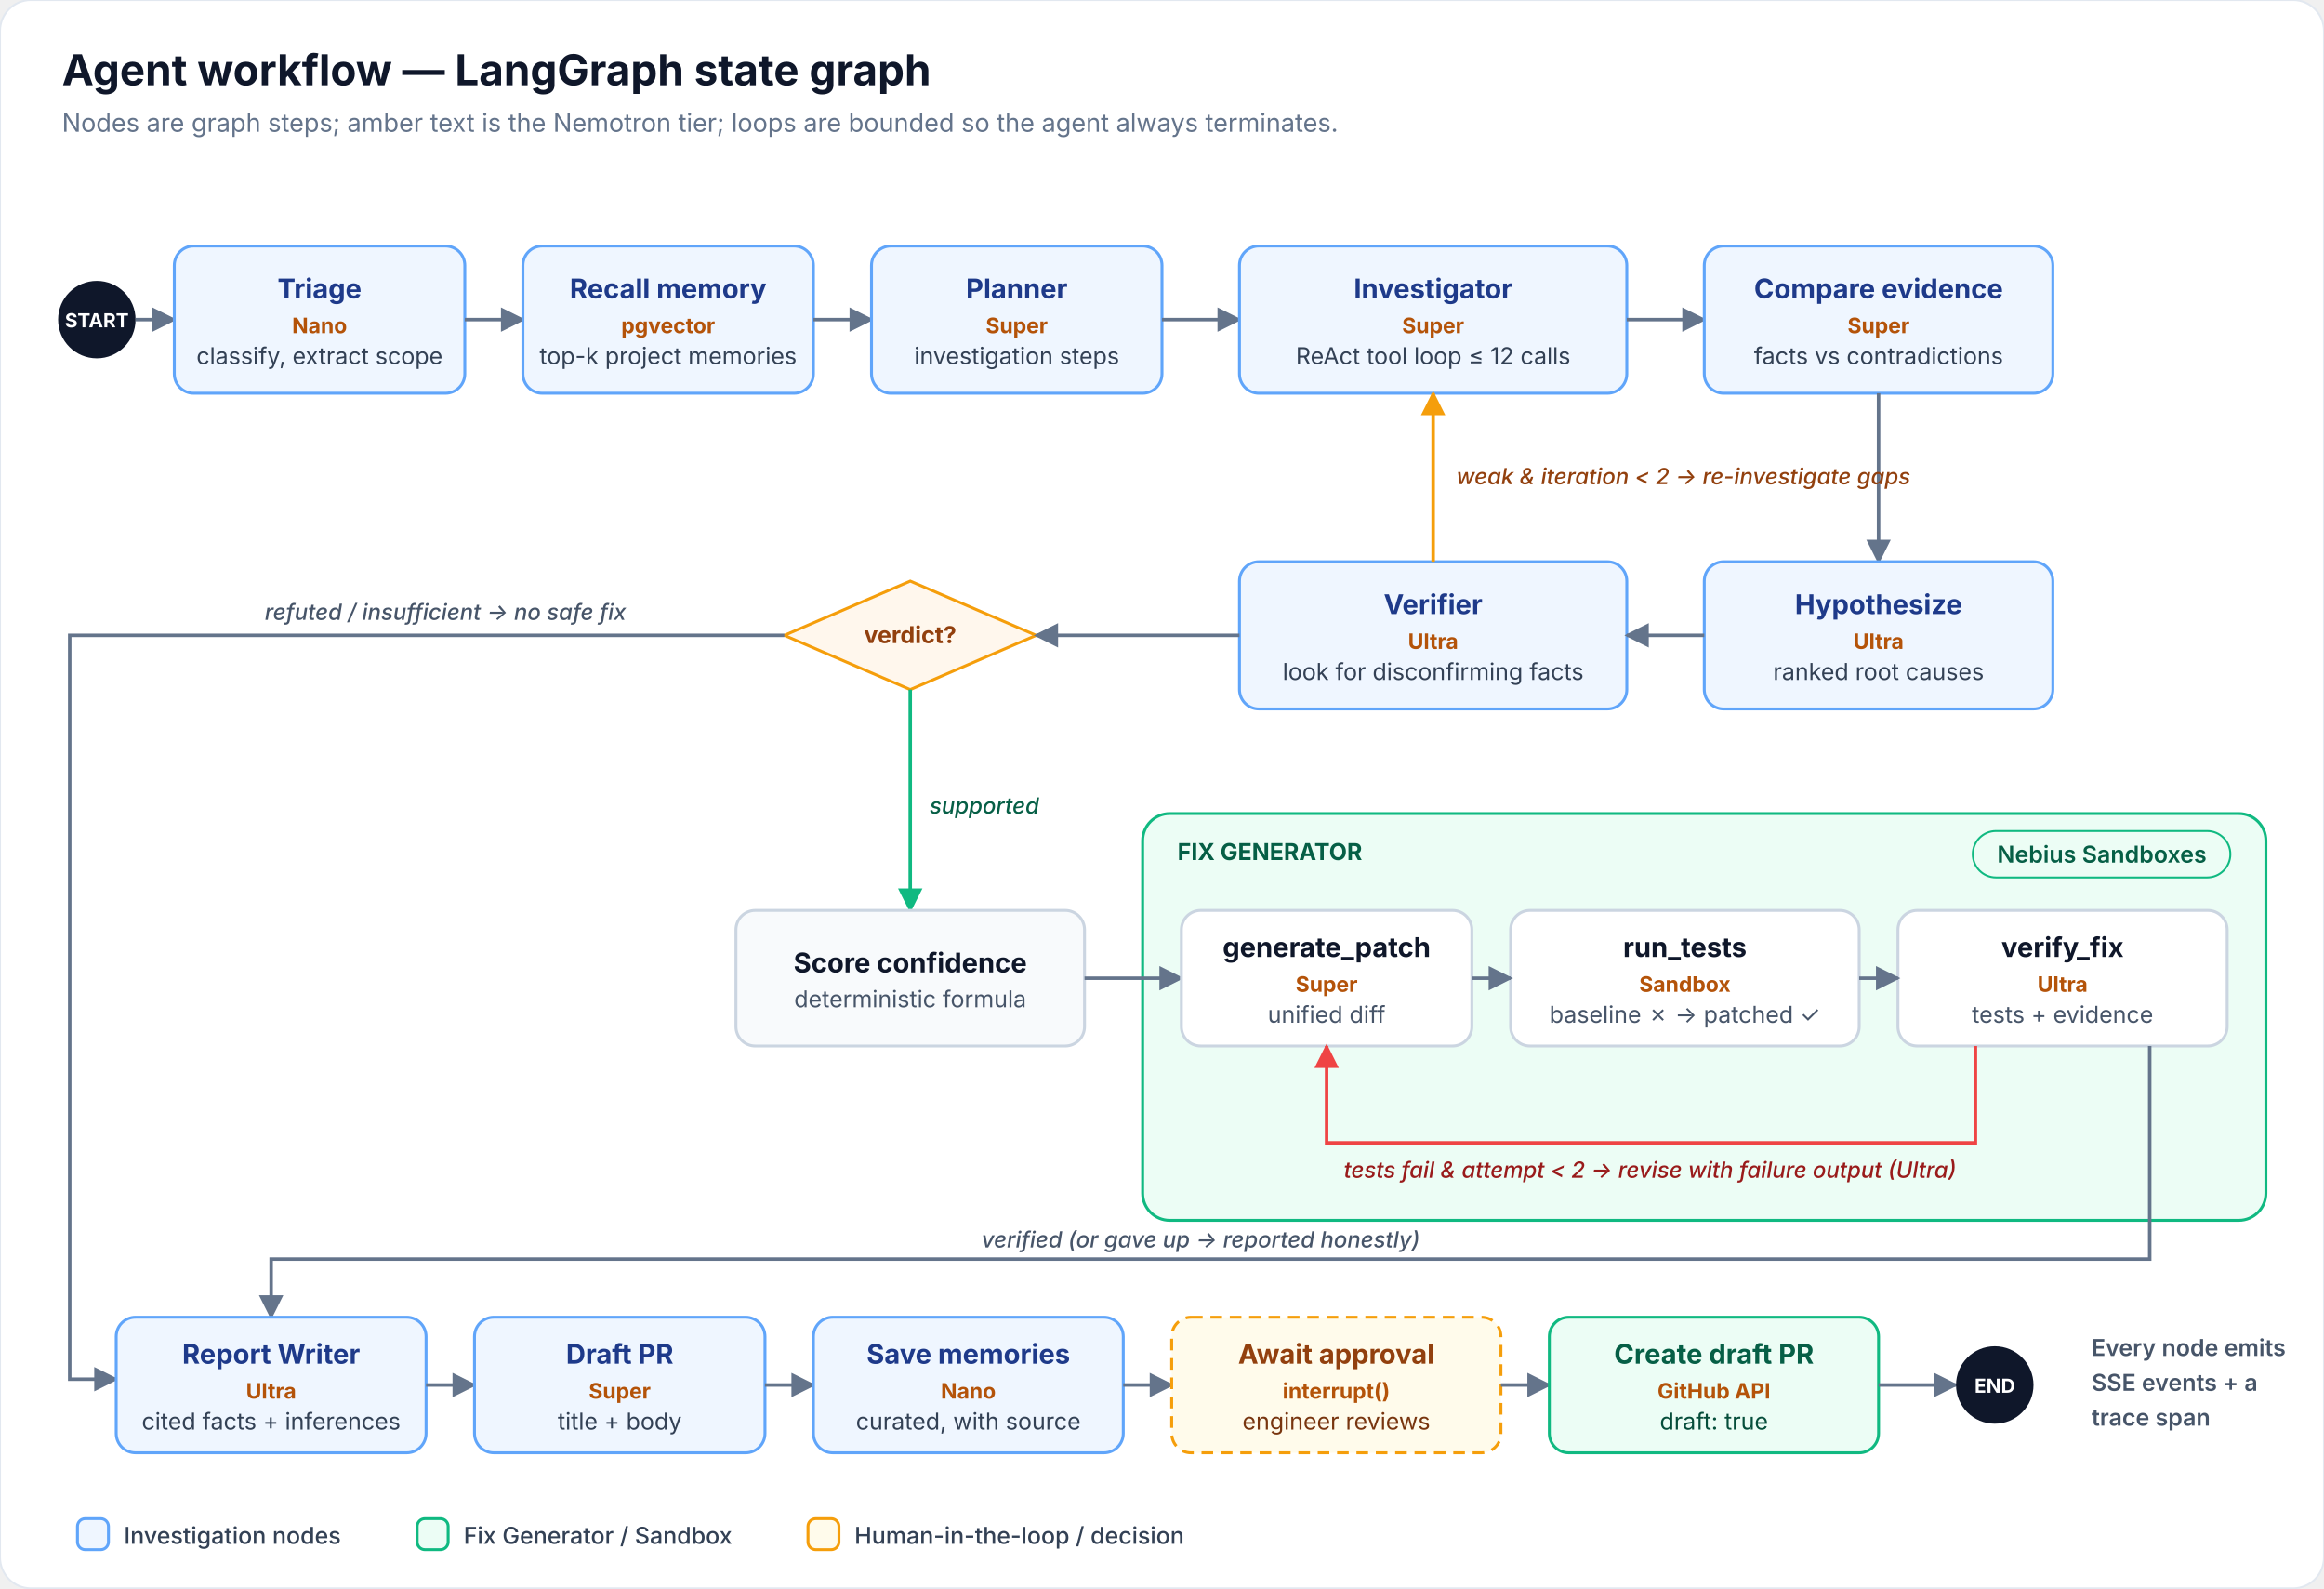
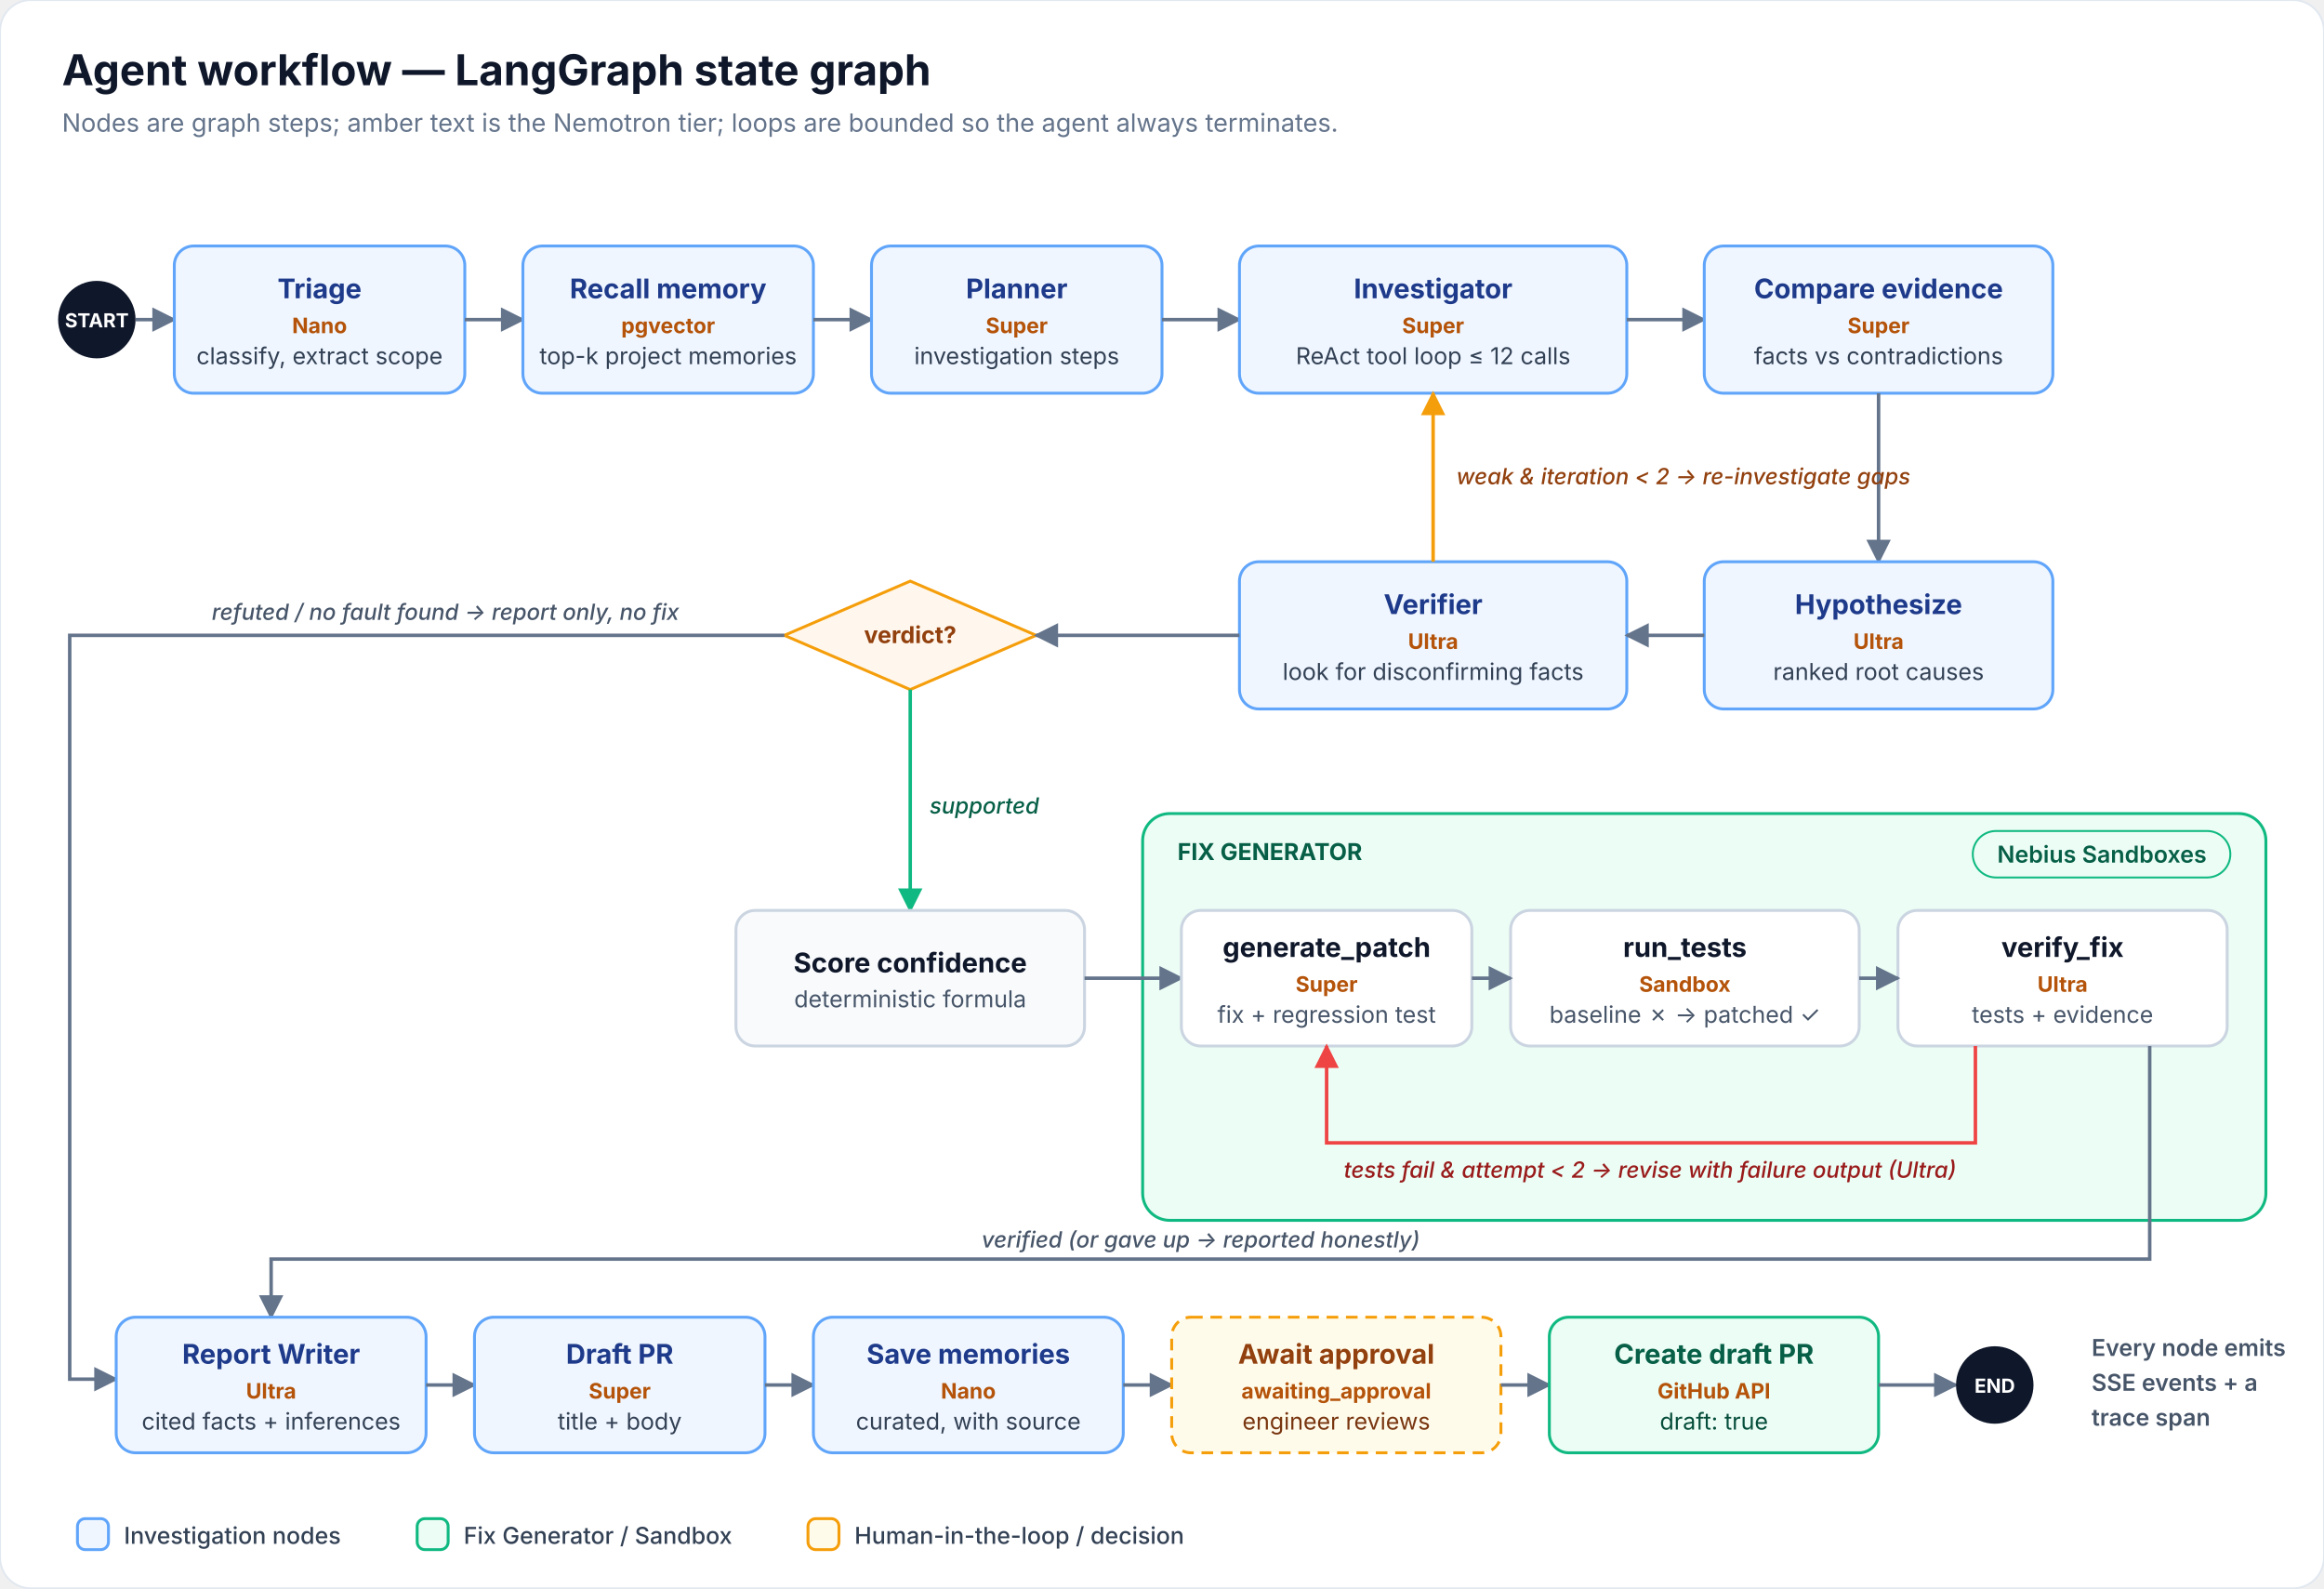
<svg xmlns="http://www.w3.org/2000/svg" width="1200" height="820" viewBox="0 0 1200 820">
  <defs>
    <marker id="a" viewBox="0 0 10 10" refX="9" refY="5" markerWidth="7" markerHeight="7" orient="auto-start-reverse">
      <path d="M0,0 L10,5 L0,10 z" fill="#64748b" />
    </marker>
    <marker id="g" viewBox="0 0 10 10" refX="9" refY="5" markerWidth="7" markerHeight="7" orient="auto-start-reverse">
      <path d="M0,0 L10,5 L0,10 z" fill="#10b981" />
    </marker>
    <marker id="r" viewBox="0 0 10 10" refX="9" refY="5" markerWidth="7" markerHeight="7" orient="auto-start-reverse">
      <path d="M0,0 L10,5 L0,10 z" fill="#ef4444" />
    </marker>
    <marker id="y" viewBox="0 0 10 10" refX="9" refY="5" markerWidth="7" markerHeight="7" orient="auto-start-reverse">
      <path d="M0,0 L10,5 L0,10 z" fill="#f59e0b" />
    </marker>
    <marker id="v" viewBox="0 0 10 10" refX="9" refY="5" markerWidth="7" markerHeight="7" orient="auto-start-reverse">
      <path d="M0,0 L10,5 L0,10 z" fill="#8b5cf6" />
    </marker>
  </defs>
  <rect width="1200" height="820" rx="16" fill="#ffffff" stroke="#e2e8f0" />
  <text x="32" y="44" font-family="Inter,'Segoe UI',Helvetica,Arial,sans-serif" font-size="22" font-weight="700" fill="#0f172a" text-anchor="start">Agent workflow — LangGraph state graph</text>
  <text x="32" y="68" font-family="Inter,'Segoe UI',Helvetica,Arial,sans-serif" font-size="13" font-weight="400" fill="#64748b" text-anchor="start">Nodes are graph steps; amber text is the Nemotron tier; loops are bounded so the agent always terminates.</text>
  <circle cx="50" cy="165" r="20" fill="#0f172a" />
  <text x="50" y="169" font-family="Inter,'Segoe UI',Helvetica,Arial,sans-serif" font-size="10" font-weight="700" fill="#ffffff" text-anchor="middle">START</text>
  <path d="M70,165 L90,165" fill="none" stroke="#64748b" stroke-width="1.8" marker-end="url(#a)" />
  <rect x="90" y="127" width="150" height="76" rx="10" fill="#eff6ff" stroke="#60a5fa" stroke-width="1.5" />
  <text x="165.0" y="154.0" font-family="Inter,'Segoe UI',Helvetica,Arial,sans-serif" font-size="14" font-weight="700" fill="#1e3a8a" text-anchor="middle">Triage</text>
  <text x="165.0" y="172.0" font-family="Inter,'Segoe UI',Helvetica,Arial,sans-serif" font-size="11" font-weight="700" fill="#b45309" text-anchor="middle">Nano</text>
  <text x="165.0" y="188.0" font-family="Inter,'Segoe UI',Helvetica,Arial,sans-serif" font-size="12" font-weight="400" fill="#334155" text-anchor="middle">classify, extract scope</text>
  <path d="M240,165 L270,165" fill="none" stroke="#64748b" stroke-width="1.8" marker-end="url(#a)" />
  <rect x="270" y="127" width="150" height="76" rx="10" fill="#eff6ff" stroke="#60a5fa" stroke-width="1.5" />
  <text x="345.0" y="154.0" font-family="Inter,'Segoe UI',Helvetica,Arial,sans-serif" font-size="14" font-weight="700" fill="#1e3a8a" text-anchor="middle">Recall memory</text>
  <text x="345.0" y="172.0" font-family="Inter,'Segoe UI',Helvetica,Arial,sans-serif" font-size="11" font-weight="700" fill="#b45309" text-anchor="middle">pgvector</text>
  <text x="345.0" y="188.0" font-family="Inter,'Segoe UI',Helvetica,Arial,sans-serif" font-size="12" font-weight="400" fill="#334155" text-anchor="middle">top-k project memories</text>
  <path d="M420,165 L450,165" fill="none" stroke="#64748b" stroke-width="1.8" marker-end="url(#a)" />
  <rect x="450" y="127" width="150" height="76" rx="10" fill="#eff6ff" stroke="#60a5fa" stroke-width="1.5" />
  <text x="525.0" y="154.0" font-family="Inter,'Segoe UI',Helvetica,Arial,sans-serif" font-size="14" font-weight="700" fill="#1e3a8a" text-anchor="middle">Planner</text>
  <text x="525.0" y="172.0" font-family="Inter,'Segoe UI',Helvetica,Arial,sans-serif" font-size="11" font-weight="700" fill="#b45309" text-anchor="middle">Super</text>
  <text x="525.0" y="188.0" font-family="Inter,'Segoe UI',Helvetica,Arial,sans-serif" font-size="12" font-weight="400" fill="#334155" text-anchor="middle">investigation steps</text>
  <path d="M600,165 L640,165" fill="none" stroke="#64748b" stroke-width="1.8" marker-end="url(#a)" />
  <rect x="640" y="127" width="200" height="76" rx="10" fill="#eff6ff" stroke="#60a5fa" stroke-width="1.5" />
  <text x="740.0" y="154.0" font-family="Inter,'Segoe UI',Helvetica,Arial,sans-serif" font-size="14" font-weight="700" fill="#1e3a8a" text-anchor="middle">Investigator</text>
  <text x="740.0" y="172.0" font-family="Inter,'Segoe UI',Helvetica,Arial,sans-serif" font-size="11" font-weight="700" fill="#b45309" text-anchor="middle">Super</text>
  <text x="740.0" y="188.0" font-family="Inter,'Segoe UI',Helvetica,Arial,sans-serif" font-size="12" font-weight="400" fill="#334155" text-anchor="middle">ReAct tool loop ≤ 12 calls</text>
  <path d="M840,165 L880,165" fill="none" stroke="#64748b" stroke-width="1.8" marker-end="url(#a)" />
  <rect x="880" y="127" width="180" height="76" rx="10" fill="#eff6ff" stroke="#60a5fa" stroke-width="1.5" />
  <text x="970.0" y="154.0" font-family="Inter,'Segoe UI',Helvetica,Arial,sans-serif" font-size="14" font-weight="700" fill="#1e3a8a" text-anchor="middle">Compare evidence</text>
  <text x="970.0" y="172.0" font-family="Inter,'Segoe UI',Helvetica,Arial,sans-serif" font-size="11" font-weight="700" fill="#b45309" text-anchor="middle">Super</text>
  <text x="970.0" y="188.0" font-family="Inter,'Segoe UI',Helvetica,Arial,sans-serif" font-size="12" font-weight="400" fill="#334155" text-anchor="middle">facts vs contradictions</text>
  <path d="M970,203 L970,290" fill="none" stroke="#64748b" stroke-width="1.8" marker-end="url(#a)" />
  <rect x="880" y="290" width="180" height="76" rx="10" fill="#eff6ff" stroke="#60a5fa" stroke-width="1.5" />
  <text x="970.0" y="317.0" font-family="Inter,'Segoe UI',Helvetica,Arial,sans-serif" font-size="14" font-weight="700" fill="#1e3a8a" text-anchor="middle">Hypothesize</text>
  <text x="970.0" y="335.0" font-family="Inter,'Segoe UI',Helvetica,Arial,sans-serif" font-size="11" font-weight="700" fill="#b45309" text-anchor="middle">Ultra</text>
  <text x="970.0" y="351.0" font-family="Inter,'Segoe UI',Helvetica,Arial,sans-serif" font-size="12" font-weight="400" fill="#334155" text-anchor="middle">ranked root causes</text>
  <rect x="640" y="290" width="200" height="76" rx="10" fill="#eff6ff" stroke="#60a5fa" stroke-width="1.5" />
  <text x="740.0" y="317.0" font-family="Inter,'Segoe UI',Helvetica,Arial,sans-serif" font-size="14" font-weight="700" fill="#1e3a8a" text-anchor="middle">Verifier</text>
  <text x="740.0" y="335.0" font-family="Inter,'Segoe UI',Helvetica,Arial,sans-serif" font-size="11" font-weight="700" fill="#b45309" text-anchor="middle">Ultra</text>
  <text x="740.0" y="351.0" font-family="Inter,'Segoe UI',Helvetica,Arial,sans-serif" font-size="12" font-weight="400" fill="#334155" text-anchor="middle">look for disconfirming facts</text>
  <path d="M880,328 L840,328" fill="none" stroke="#64748b" stroke-width="1.8" marker-end="url(#a)" />
  <path d="M740,290 L740,203" fill="none" stroke="#f59e0b" stroke-width="1.8" marker-end="url(#y)" />
  <text x="752" y="250" font-family="Inter,'Segoe UI',Helvetica,Arial,sans-serif" font-size="11.5" font-weight="500" fill="#92400e" text-anchor="start" font-style="italic">weak &amp; iteration &lt; 2 → re-investigate gaps</text>
  <polygon points="470,300.0 535.0,328 470,356.0 405.0,328" fill="#fff7ed" stroke="#f59e0b" stroke-width="1.5" />
  <text x="470" y="332" font-family="Inter,'Segoe UI',Helvetica,Arial,sans-serif" font-size="12" font-weight="700" fill="#92400e" text-anchor="middle">verdict?</text>
  <path d="M640,328 L535,328" fill="none" stroke="#64748b" stroke-width="1.8" marker-end="url(#a)" />
  <path d="M405,328 L36,328 L36,712 L60,712" fill="none" stroke="#64748b" stroke-width="1.8" marker-end="url(#a)" />
-   <text x="230" y="320" font-family="Inter,'Segoe UI',Helvetica,Arial,sans-serif" font-size="11.5" font-weight="500" fill="#475569" text-anchor="middle" font-style="italic">refuted / insufficient → no safe fix</text>
+   <text x="230" y="320" font-family="Inter,'Segoe UI',Helvetica,Arial,sans-serif" font-size="11.5" font-weight="500" fill="#475569" text-anchor="middle" font-style="italic">refuted / no fault found → report only, no fix</text>
  <path d="M470,356 L470,470" fill="none" stroke="#10b981" stroke-width="1.8" marker-end="url(#g)" />
  <text x="480" y="420" font-family="Inter,'Segoe UI',Helvetica,Arial,sans-serif" font-size="11.5" font-weight="500" fill="#065f46" text-anchor="start" font-style="italic">supported</text>
  <rect x="380" y="470" width="180" height="70" rx="10" fill="#f8fafc" stroke="#cbd5e1" stroke-width="1.5" />
  <text x="470.0" y="502.0" font-family="Inter,'Segoe UI',Helvetica,Arial,sans-serif" font-size="14" font-weight="700" fill="#0f172a" text-anchor="middle">Score confidence</text>
  <text x="470.0" y="520.0" font-family="Inter,'Segoe UI',Helvetica,Arial,sans-serif" font-size="12" font-weight="400" fill="#475569" text-anchor="middle">deterministic formula</text>
  <rect x="590" y="420" width="580" height="210" rx="14" fill="#ecfdf5" stroke="#10b981" stroke-width="1.5" />
  <text x="608" y="444" font-family="Inter,'Segoe UI',Helvetica,Arial,sans-serif" font-size="12" font-weight="700" fill="#065f46" text-anchor="start">FIX GENERATOR</text>
  <rect x="1018.64" y="429" width="133" height="24" rx="12.0" fill="#ecfdf5" stroke="#10b981" />
  <text x="1085.32" y="445.32" font-family="Inter,'Segoe UI',Helvetica,Arial,sans-serif" font-size="12" font-weight="600" fill="#065f46" text-anchor="middle">Nebius Sandboxes</text>
  <path d="M560,505 L610,505" fill="none" stroke="#64748b" stroke-width="1.8" marker-end="url(#a)" />
  <rect x="610" y="470" width="150" height="70" rx="10" fill="#ffffff" stroke="#cbd5e1" stroke-width="1.5" />
  <text x="685.0" y="494.0" font-family="Inter,'Segoe UI',Helvetica,Arial,sans-serif" font-size="14" font-weight="700" fill="#0f172a" text-anchor="middle">generate_patch</text>
  <text x="685.0" y="512.0" font-family="Inter,'Segoe UI',Helvetica,Arial,sans-serif" font-size="11" font-weight="700" fill="#b45309" text-anchor="middle">Super</text>
-   <text x="685.0" y="528.0" font-family="Inter,'Segoe UI',Helvetica,Arial,sans-serif" font-size="12" font-weight="400" fill="#475569" text-anchor="middle">unified diff</text>
+   <text x="685.0" y="528.0" font-family="Inter,'Segoe UI',Helvetica,Arial,sans-serif" font-size="12" font-weight="400" fill="#475569" text-anchor="middle">fix + regression test</text>
  <rect x="780" y="470" width="180" height="70" rx="10" fill="#ffffff" stroke="#cbd5e1" stroke-width="1.5" />
  <text x="870.0" y="494.0" font-family="Inter,'Segoe UI',Helvetica,Arial,sans-serif" font-size="14" font-weight="700" fill="#0f172a" text-anchor="middle">run_tests</text>
  <text x="870.0" y="512.0" font-family="Inter,'Segoe UI',Helvetica,Arial,sans-serif" font-size="11" font-weight="700" fill="#b45309" text-anchor="middle">Sandbox</text>
  <text x="870.0" y="528.0" font-family="Inter,'Segoe UI',Helvetica,Arial,sans-serif" font-size="12" font-weight="400" fill="#475569" text-anchor="middle">baseline ✗ → patched ✓</text>
  <rect x="980" y="470" width="170" height="70" rx="10" fill="#ffffff" stroke="#cbd5e1" stroke-width="1.5" />
  <text x="1065.0" y="494.0" font-family="Inter,'Segoe UI',Helvetica,Arial,sans-serif" font-size="14" font-weight="700" fill="#0f172a" text-anchor="middle">verify_fix</text>
  <text x="1065.0" y="512.0" font-family="Inter,'Segoe UI',Helvetica,Arial,sans-serif" font-size="11" font-weight="700" fill="#b45309" text-anchor="middle">Ultra</text>
  <text x="1065.0" y="528.0" font-family="Inter,'Segoe UI',Helvetica,Arial,sans-serif" font-size="12" font-weight="400" fill="#475569" text-anchor="middle">tests + evidence</text>
  <path d="M760,505 L780,505" fill="none" stroke="#64748b" stroke-width="1.8" marker-end="url(#a)" />
  <path d="M960,505 L980,505" fill="none" stroke="#64748b" stroke-width="1.8" marker-end="url(#a)" />
  <path d="M1020,540 L1020,590 L685,590 L685,540" fill="none" stroke="#ef4444" stroke-width="1.8" marker-end="url(#r)" />
  <text x="852" y="608" font-family="Inter,'Segoe UI',Helvetica,Arial,sans-serif" font-size="11.5" font-weight="500" fill="#991b1b" text-anchor="middle" font-style="italic">tests fail &amp; attempt &lt; 2 → revise with failure output (Ultra)</text>
  <path d="M1110,540 L1110,650 L140,650 L140,680" fill="none" stroke="#64748b" stroke-width="1.8" marker-end="url(#a)" />
  <text x="620" y="644" font-family="Inter,'Segoe UI',Helvetica,Arial,sans-serif" font-size="11.5" font-weight="500" fill="#475569" text-anchor="middle" font-style="italic">verified (or gave up → reported honestly)</text>
  <rect x="60" y="680" width="160" height="70" rx="10" fill="#eff6ff" stroke="#60a5fa" stroke-width="1.5" />
  <text x="140.0" y="704.0" font-family="Inter,'Segoe UI',Helvetica,Arial,sans-serif" font-size="14" font-weight="700" fill="#1e3a8a" text-anchor="middle">Report Writer</text>
  <text x="140.0" y="722.0" font-family="Inter,'Segoe UI',Helvetica,Arial,sans-serif" font-size="11" font-weight="700" fill="#b45309" text-anchor="middle">Ultra</text>
  <text x="140.0" y="738.0" font-family="Inter,'Segoe UI',Helvetica,Arial,sans-serif" font-size="12" font-weight="400" fill="#334155" text-anchor="middle">cited facts + inferences</text>
  <path d="M220,715 L245,715" fill="none" stroke="#64748b" stroke-width="1.8" marker-end="url(#a)" />
  <rect x="245" y="680" width="150" height="70" rx="10" fill="#eff6ff" stroke="#60a5fa" stroke-width="1.5" />
  <text x="320.0" y="704.0" font-family="Inter,'Segoe UI',Helvetica,Arial,sans-serif" font-size="14" font-weight="700" fill="#1e3a8a" text-anchor="middle">Draft PR</text>
  <text x="320.0" y="722.0" font-family="Inter,'Segoe UI',Helvetica,Arial,sans-serif" font-size="11" font-weight="700" fill="#b45309" text-anchor="middle">Super</text>
  <text x="320.0" y="738.0" font-family="Inter,'Segoe UI',Helvetica,Arial,sans-serif" font-size="12" font-weight="400" fill="#334155" text-anchor="middle">title + body</text>
  <path d="M395,715 L420,715" fill="none" stroke="#64748b" stroke-width="1.8" marker-end="url(#a)" />
  <rect x="420" y="680" width="160" height="70" rx="10" fill="#eff6ff" stroke="#60a5fa" stroke-width="1.5" />
  <text x="500.0" y="704.0" font-family="Inter,'Segoe UI',Helvetica,Arial,sans-serif" font-size="14" font-weight="700" fill="#1e3a8a" text-anchor="middle">Save memories</text>
  <text x="500.0" y="722.0" font-family="Inter,'Segoe UI',Helvetica,Arial,sans-serif" font-size="11" font-weight="700" fill="#b45309" text-anchor="middle">Nano</text>
  <text x="500.0" y="738.0" font-family="Inter,'Segoe UI',Helvetica,Arial,sans-serif" font-size="12" font-weight="400" fill="#334155" text-anchor="middle">curated, with source</text>
  <path d="M580,715 L605,715" fill="none" stroke="#64748b" stroke-width="1.8" marker-end="url(#a)" />
  <rect x="605" y="680" width="170" height="70" rx="10" fill="#fffbeb" stroke="#f59e0b" stroke-width="1.5" stroke-dasharray="6 4" />
  <text x="690.0" y="704.0" font-family="Inter,'Segoe UI',Helvetica,Arial,sans-serif" font-size="14" font-weight="700" fill="#92400e" text-anchor="middle">Await approval</text>
-   <text x="690.0" y="722.0" font-family="Inter,'Segoe UI',Helvetica,Arial,sans-serif" font-size="11" font-weight="700" fill="#b45309" text-anchor="middle">interrupt()</text>
+   <text x="690.0" y="722.0" font-family="Inter,'Segoe UI',Helvetica,Arial,sans-serif" font-size="11" font-weight="700" fill="#b45309" text-anchor="middle">awaiting_approval</text>
  <text x="690.0" y="738.0" font-family="Inter,'Segoe UI',Helvetica,Arial,sans-serif" font-size="12" font-weight="400" fill="#78350f" text-anchor="middle">engineer reviews</text>
  <path d="M775,715 L800,715" fill="none" stroke="#64748b" stroke-width="1.8" marker-end="url(#a)" />
  <rect x="800" y="680" width="170" height="70" rx="10" fill="#ecfdf5" stroke="#10b981" stroke-width="1.5" />
  <text x="885.0" y="704.0" font-family="Inter,'Segoe UI',Helvetica,Arial,sans-serif" font-size="14" font-weight="700" fill="#065f46" text-anchor="middle">Create draft PR</text>
  <text x="885.0" y="722.0" font-family="Inter,'Segoe UI',Helvetica,Arial,sans-serif" font-size="11" font-weight="700" fill="#b45309" text-anchor="middle">GitHub API</text>
  <text x="885.0" y="738.0" font-family="Inter,'Segoe UI',Helvetica,Arial,sans-serif" font-size="12" font-weight="400" fill="#064e3b" text-anchor="middle">draft: true</text>
  <path d="M970,715 L1010,715" fill="none" stroke="#64748b" stroke-width="1.8" marker-end="url(#a)" />
  <circle cx="1030" cy="715" r="20" fill="#0f172a" />
  <text x="1030" y="719" font-family="Inter,'Segoe UI',Helvetica,Arial,sans-serif" font-size="10" font-weight="700" fill="#ffffff" text-anchor="middle">END</text>
  <text x="1080" y="700" font-family="Inter,'Segoe UI',Helvetica,Arial,sans-serif" font-size="12" font-weight="600" fill="#475569" text-anchor="start">Every node emits</text>
  <text x="1080" y="718" font-family="Inter,'Segoe UI',Helvetica,Arial,sans-serif" font-size="12" font-weight="600" fill="#475569" text-anchor="start">SSE events + a</text>
  <text x="1080" y="736" font-family="Inter,'Segoe UI',Helvetica,Arial,sans-serif" font-size="12" font-weight="600" fill="#475569" text-anchor="start">trace span</text>
  <rect x="40" y="784" width="16" height="16" rx="4" fill="#eff6ff" stroke="#60a5fa" stroke-width="1.5" />
  <text x="64" y="797" font-family="Inter,'Segoe UI',Helvetica,Arial,sans-serif" font-size="12" font-weight="500" fill="#334155" text-anchor="start">Investigation nodes</text>
  <rect x="215.4" y="784" width="16" height="16" rx="4" fill="#ecfdf5" stroke="#10b981" stroke-width="1.5" />
  <text x="239.4" y="797" font-family="Inter,'Segoe UI',Helvetica,Arial,sans-serif" font-size="12" font-weight="500" fill="#334155" text-anchor="start">Fix Generator / Sandbox</text>
  <rect x="417.2" y="784" width="16" height="16" rx="4" fill="#fffbeb" stroke="#f59e0b" stroke-width="1.5" />
  <text x="441.2" y="797" font-family="Inter,'Segoe UI',Helvetica,Arial,sans-serif" font-size="12" font-weight="500" fill="#334155" text-anchor="start">Human-in-the-loop / decision</text>
</svg>
